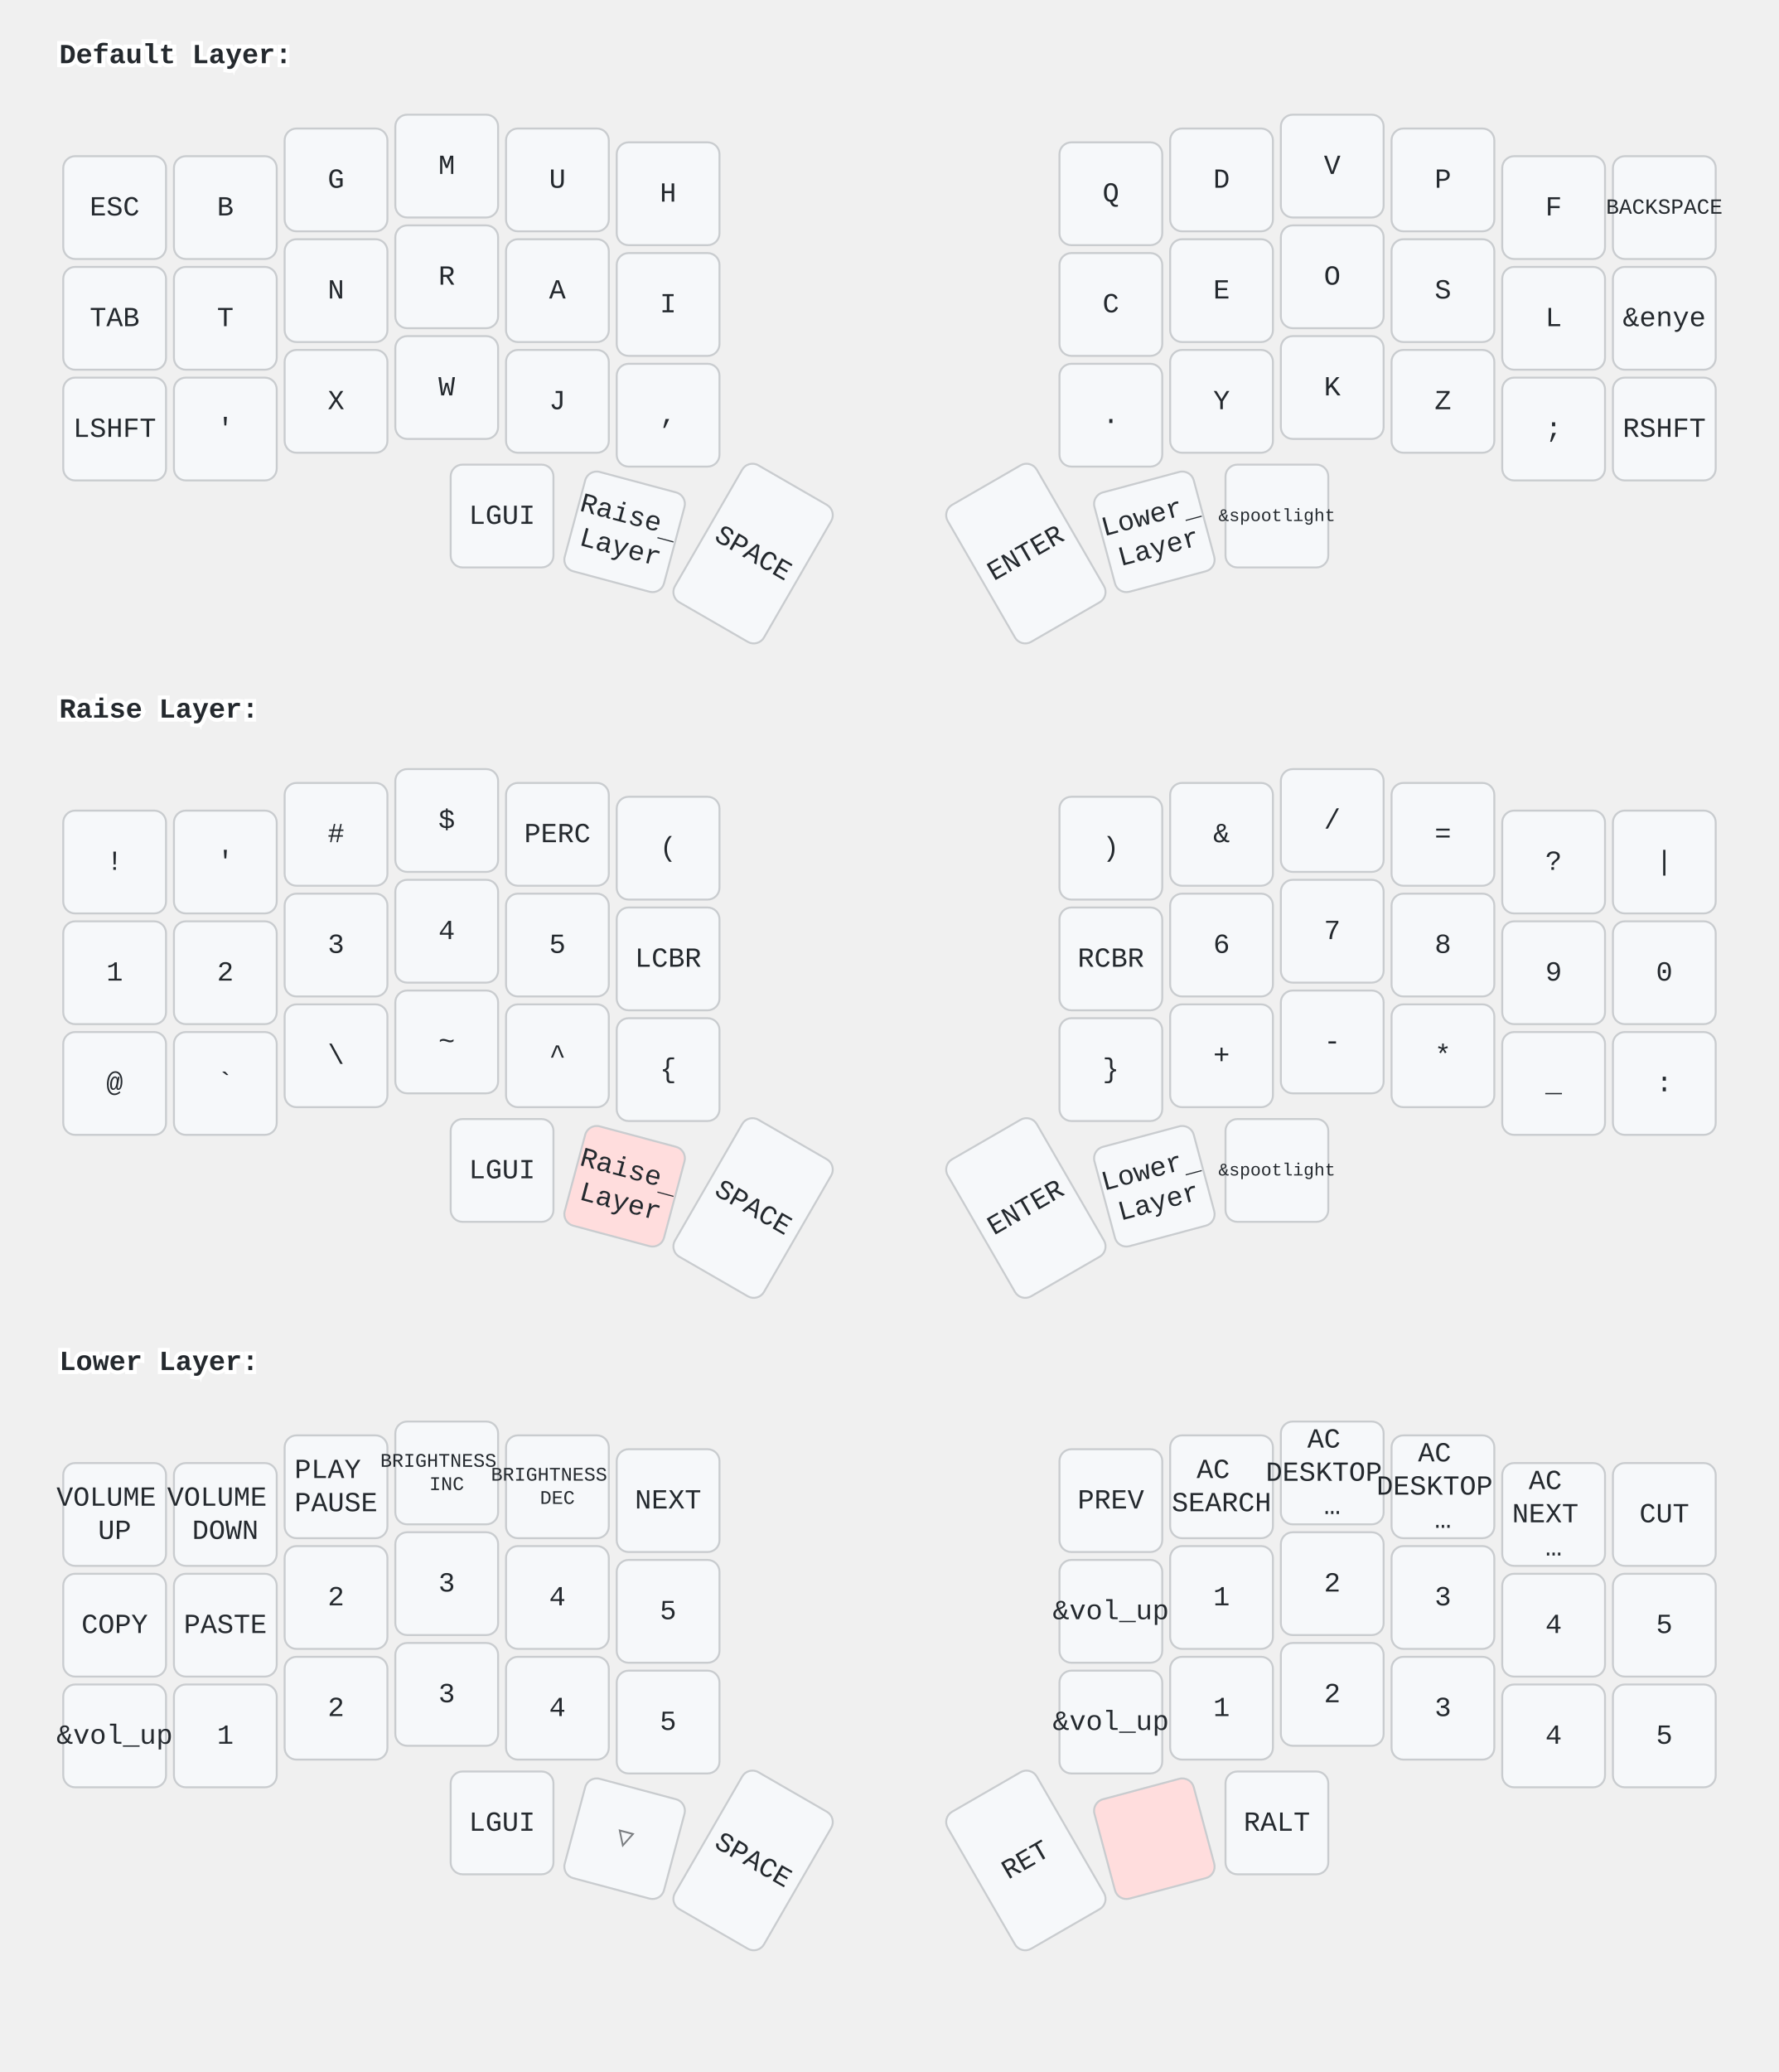
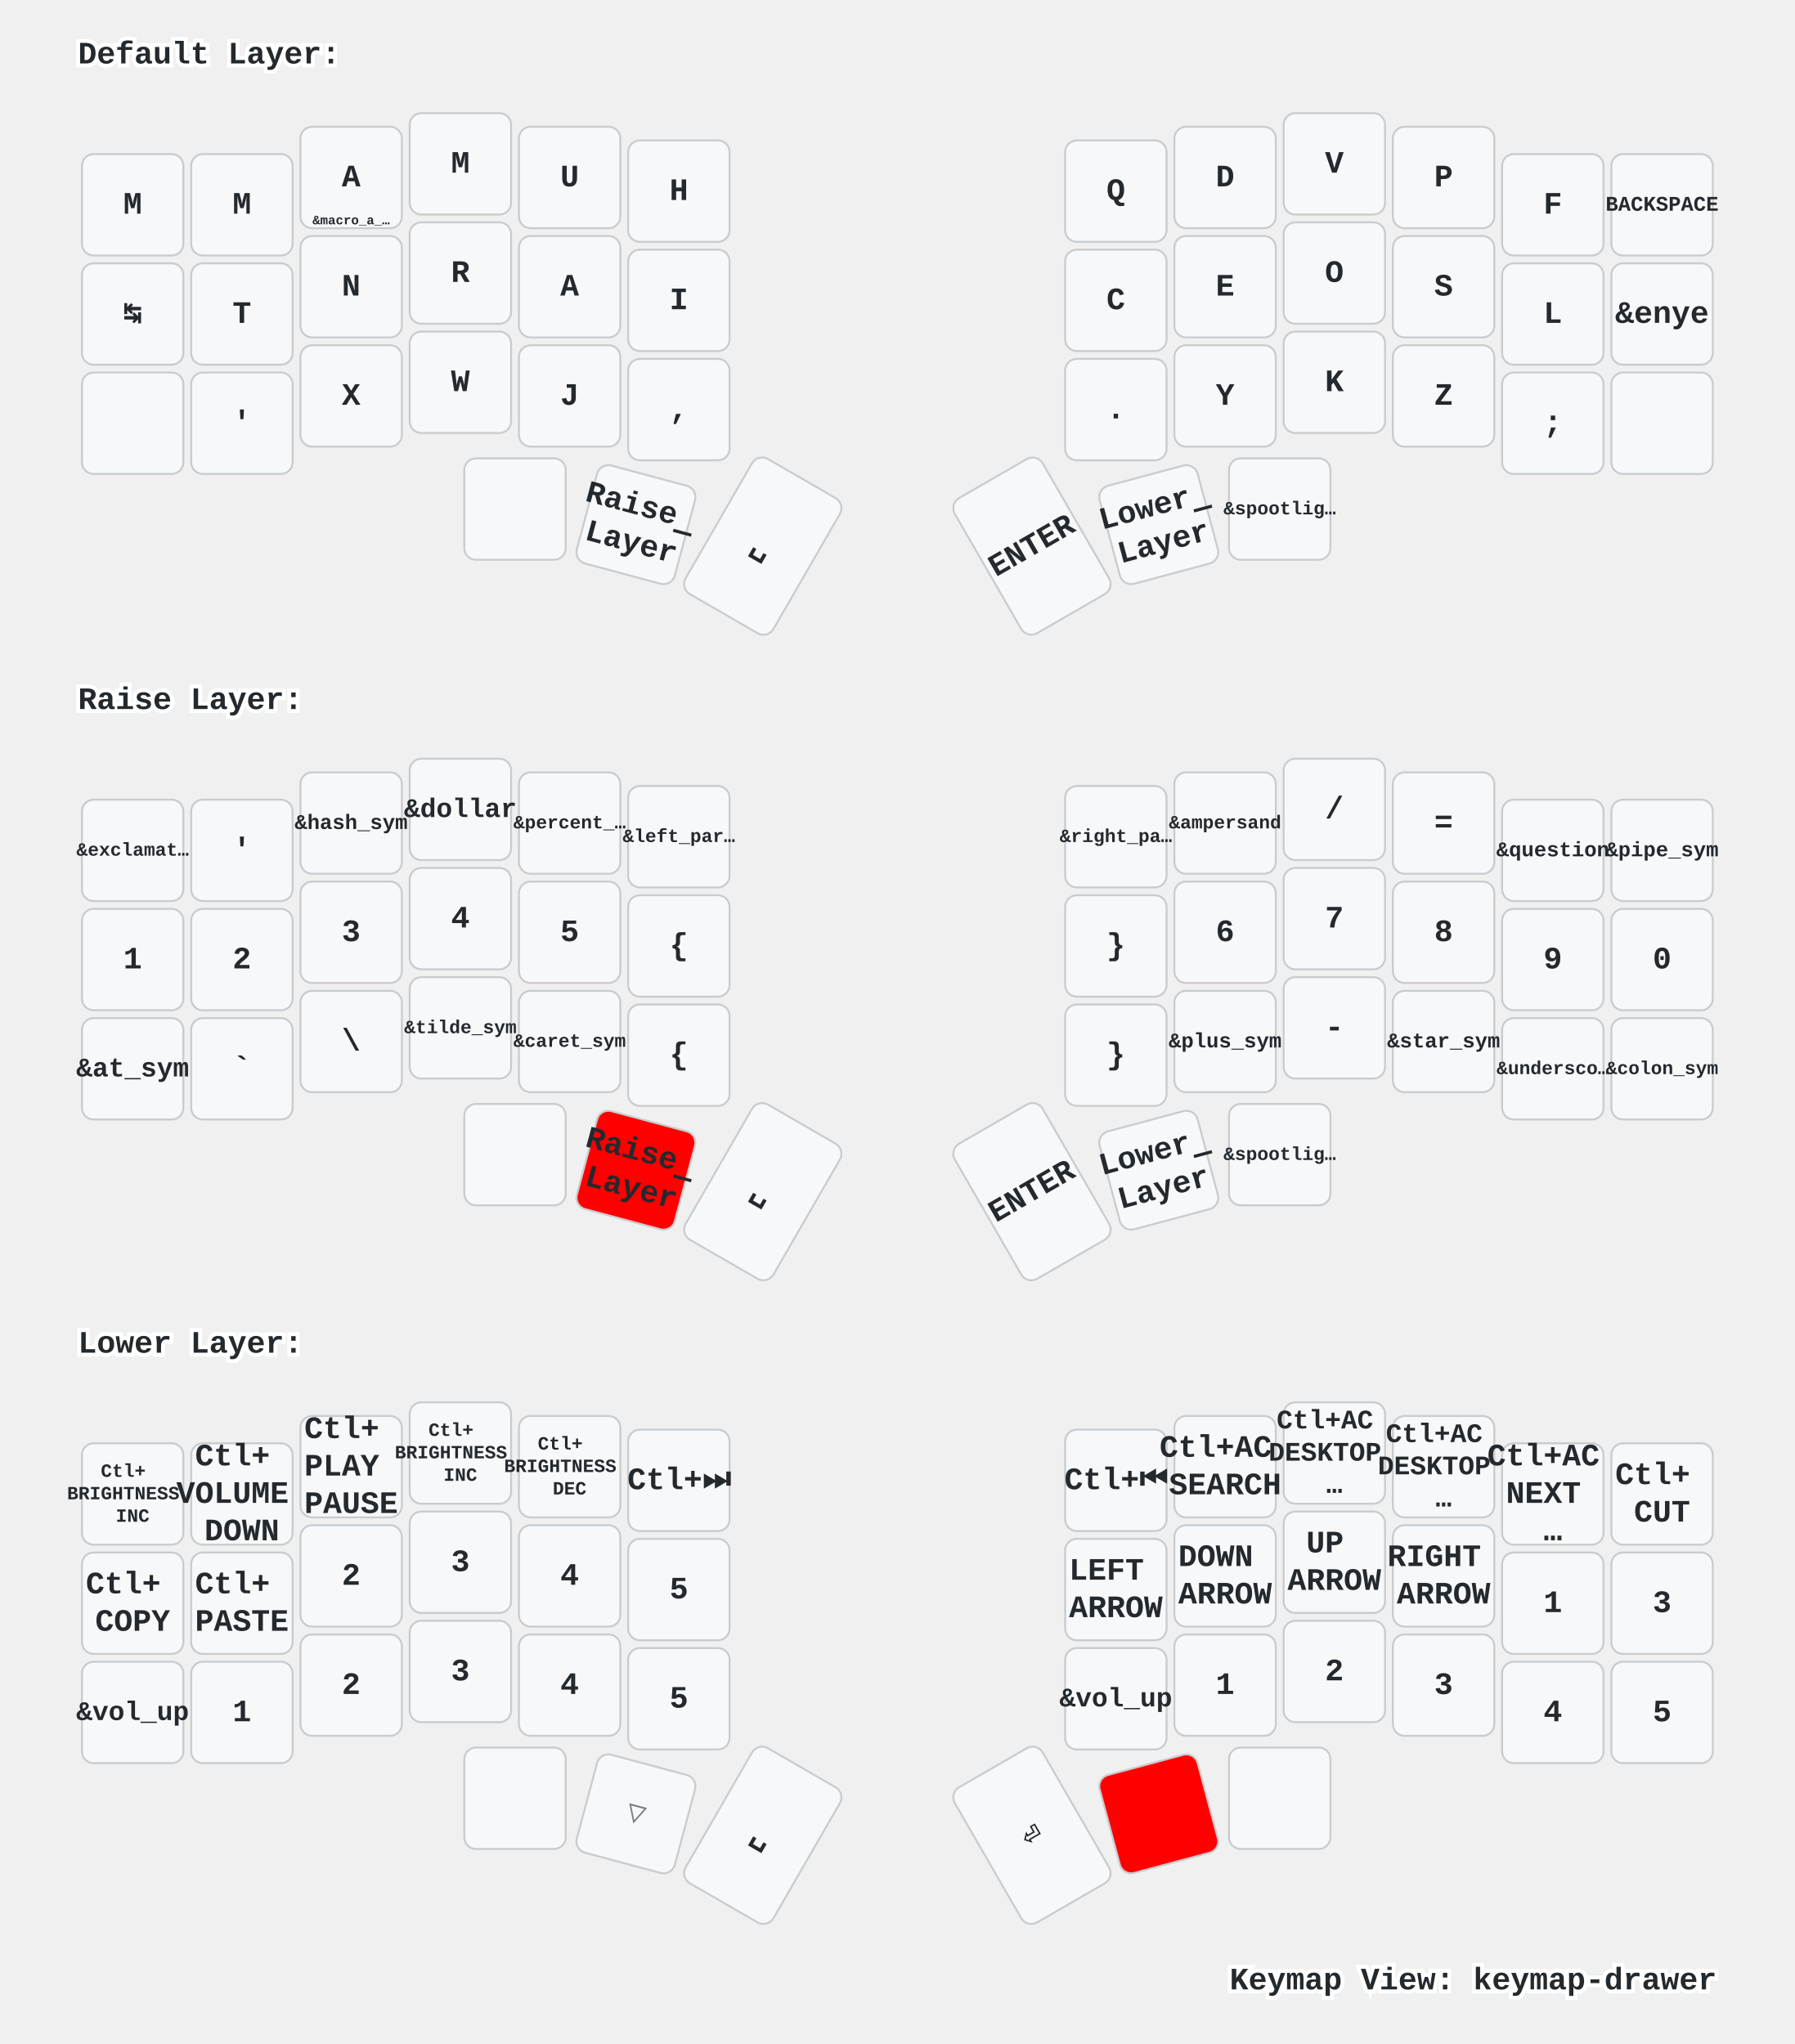
- <svg xmlns="http://www.w3.org/2000/svg" width="900" height="1048" viewBox="0 0 900 1048" class="keymap">
-   <style>/* inherit to force styles through use tags */
+ <svg xmlns="http://www.w3.org/2000/svg" xmlns:xlink="http://www.w3.org/1999/xlink" width="920" height="1048" viewBox="0 0 920 1048" class="keymap">
+   <defs>/* start glyphs */
+ <svg id="mdi:apple-keyboard-command">
+       <svg id="mdi-apple-keyboard-command" viewBox="0 0 24 24">
+         <path d="M6,2A4,4 0 0,1 10,6V8H14V6A4,4 0 0,1 18,2A4,4 0 0,1 22,6A4,4 0 0,1 18,10H16V14H18A4,4 0 0,1 22,18A4,4 0 0,1 18,22A4,4 0 0,1 14,18V16H10V18A4,4 0 0,1 6,22A4,4 0 0,1 2,18A4,4 0 0,1 6,14H8V10H6A4,4 0 0,1 2,6A4,4 0 0,1 6,2M16,18A2,2 0 0,0 18,20A2,2 0 0,0 20,18A2,2 0 0,0 18,16H16V18M14,10H10V14H14V10M6,16A2,2 0 0,0 4,18A2,2 0 0,0 6,20A2,2 0 0,0 8,18V16H6M8,6A2,2 0 0,0 6,4A2,2 0 0,0 4,6A2,2 0 0,0 6,8H8V6M18,8A2,2 0 0,0 20,6A2,2 0 0,0 18,4A2,2 0 0,0 16,6V8H18Z" />
+       </svg>
+     </svg>
+     <svg id="mdi:apple-keyboard-option">
+       <svg id="mdi-apple-keyboard-option" viewBox="0 0 24 24">
+         <path d="M3,4H9.11L16.15,18H21V20H14.88L7.84,6H3V4M14,4H21V6H14V4Z" />
+       </svg>
+     </svg>
+     <svg id="mdi:apple-keyboard-shift">
+       <svg id="mdi-apple-keyboard-shift" viewBox="0 0 24 24">
+         <path d="M15,18V12H17.17L12,6.83L6.83,12H9V18H15M12,4L22,14H17V20H7V14H2L12,4Z" />
+       </svg>
+     </svg>
+   </defs>/* end glyphs */
+ <style>/* inherit to force styles through use tags */
svg path {
    fill: inherit;
}

/* font and background color specifications */
svg.keymap {
    font-family: SFMono-Regular,Consolas,Liberation Mono,Menlo,monospace;
    font-size: 14px;
    font-kerning: normal;
    text-rendering: optimizeLegibility;
    fill: #24292e;
}

/* default key styling */
rect.key {
    fill: #f6f8fa;
}

rect.key, rect.combo {
    stroke: #c9cccf;
    stroke-width: 1;
}

/* default key side styling, only used is draw_key_sides is set */
rect.side {
    filter: brightness(90%);
}

/* color accent for combo boxes */
rect.combo, rect.combo-separate {
    fill: #cdf;
}

/* color accent for held keys */
rect.held, rect.combo.held {
    fill: #fdd;
}

/* color accent for ghost (optional) keys */
rect.ghost, rect.combo.ghost {
    stroke-dasharray: 4, 4;
    stroke-width: 2;
}

text {
    text-anchor: middle;
    dominant-baseline: middle;
}

/* styling for layer labels */
text.label {
    font-weight: bold;
    text-anchor: start;
    stroke: white;
    stroke-width: 4;
    paint-order: stroke;
}

/* styling for optional footer */
text.footer {
    text-anchor: end;
    dominant-baseline: auto;
    stroke: white;
    stroke-width: 4;
    paint-order: stroke;
}

/* styling for combo tap, and key non-tap label text */
text.combo, text.hold, text.shifted, text.left, text.right {
    font-size: 11px;
}

text.hold {
    text-anchor: middle;
    dominant-baseline: auto;
}

text.shifted {
    text-anchor: middle;
    dominant-baseline: hanging;
}

text.left {
    text-anchor: start;
}

text.right {
    text-anchor: end;
}

text.layer-activator {
    text-decoration: underline;
}

/* styling for hold/shifted label text in combo box */
text.combo.hold, text.combo.shifted, text.combo.left, text.combo.right {
    font-size: 8px;
}

/* lighter symbol for transparent keys */
text.trans {
    fill: #7b7e81;
}

/* styling for combo dendrons */
path.combo {
    stroke-width: 1;
    stroke: gray;
    fill: none;
}

/* Start Tabler Icons Cleanup */
/* cannot use height/width with glyphs */
.icon-tabler &gt; path {
    fill: inherit;
    stroke: inherit;
    stroke-width: 2;
}
/* hide tabler's default box */
.icon-tabler &gt; path[stroke="none"][fill="none"] {
    visibility: hidden;
}
/* End Tabler Icons Cleanup */
+ 
+ /* For default sytles, see https://github.com/caksoylar/keymap-drawer/blob/main/keymap_drawer/config.py#L85 */
+ 
+ svg.keymap {
+   font-family: Ubuntu Mono, Inconsolata, Consolas, Liberation Mono, Menlo, monospace;
+   font-size: 16px;
+   font-weight: bold;
+   text-rendering: optimizeLegibility;
+ }
+ 
+ /* Color accent for held keys
+ red = #f00
+ green = #0f0
+ blue = #00f
+ yellow = #ff0
+ cyan = #0ff
+ magenta = #f0f
+ white = #fff
+ black = #000
+ grey = #888
+ light grey = #ccc
+ #ffc
+ */
+ rect.held, rect.combo.held {
+     fill: #f00;
+ }
+ 
+ /* Technique borrowed and extended from https://github.com/englmaxi/zmk-config/blob/master/keymap-drawer/config.yaml */
+ .sym_sub_text.tap {
+   translate: -5px 2px;
+   font-size: 20px;
+ }
+ .sym_sub_text.shifted {
+   translate: 10px 13px;
+   font-size: 10px;
+   opacity: 1.0;
+ }
+ .combo.sym_sub_text.tap {
+   translate: -1px 1px;
+ }
+ .combo.sym_sub_text.shifted {
+   translate: 7px 5px;
+   font-size: 10px;
+   opacity: 1.0;
+ }
+ 
+ /* Toggle */
+ .toggle.shifted {
+   translate: -10px 12px;
+ }
+ 
+ .toggle.hold {
+   translate: 13px -23px;
+ }
+ 
+ /* Variant for tap-dances */
+ .tap_dance.tap {
+   translate: -7px 0px;
+   font-size: 12px;
+ }
+ .tap_dance.shifted {
+   translate: 7px 17px;
+   font-size: 12px;
+   opacity: 1.0;
+ }
+ 
+ /* Variant for symbol next to symbol */
+ .sym_by_sym.tap {
+   translate: -6px 0px;
+ }
+ .sym_by_sym.shifted {
+   translate: 10px 12px;
+   opacity: 1.0;
+ }
+ 
+ .combo.sym_by_sym.tap {
+   translate: -35px 0px;
+ }
+ .combo.sym_by_sym.shifted {
+   translate: 35px 20px;
+   opacity: 1.0;
+ }
+ 
+ .combo.sym_by_sym.hold {
+   visibility: hidden;
+ }
+ 
+ /* hide hold box for combo sym_by_sym */
+ .combo.sym_by_sym.hold &gt; path[stroke="none"][fill="none"] {
+   visibility: hidden;
+ }
</style>
-   <g transform="translate(30, 0)" class="layer-Default Layer">
+   <g transform="translate(40, 0)" class="layer-Default Layer">
    <text x="0" y="28" class="label" id="Default-Layer">Default Layer:</text>
    <g transform="translate(0, 56)">
      <g transform="translate(28, 49)" class="key keypos-0">
        <rect rx="6" ry="6" x="-26" y="-26" width="52" height="52" class="key" />
-         <text x="0" y="0" class="key tap">ESC</text>
+         <text x="0" y="0" class="key tap">M</text>
      </g>
      <g transform="translate(84, 49)" class="key keypos-1">
        <rect rx="6" ry="6" x="-26" y="-26" width="52" height="52" class="key" />
-         <text x="0" y="0" class="key tap">B</text>
+         <text x="0" y="0" class="key tap">M</text>
      </g>
      <g transform="translate(140, 35)" class="key keypos-2">
        <rect rx="6" ry="6" x="-26" y="-26" width="52" height="52" class="key" />
-         <text x="0" y="0" class="key tap">G</text>
+         <text x="0" y="0" class="key tap">A</text>
+         <text x="0" y="24" class="key hold">
+           <tspan style="font-size: 60%">&amp;macro_a_…</tspan>
+         </text>
      </g>
      <g transform="translate(196, 28)" class="key keypos-3">
        <rect rx="6" ry="6" x="-26" y="-26" width="52" height="52" class="key" />
        <text x="0" y="0" class="key tap">M</text>
      </g>
      <g transform="translate(252, 35)" class="key keypos-4">
        <rect rx="6" ry="6" x="-26" y="-26" width="52" height="52" class="key" />
        <text x="0" y="0" class="key tap">U</text>
      </g>
      <g transform="translate(308, 42)" class="key keypos-5">
        <rect rx="6" ry="6" x="-26" y="-26" width="52" height="52" class="key" />
        <text x="0" y="0" class="key tap">H</text>
      </g>
      <g transform="translate(532, 42)" class="key keypos-6">
        <rect rx="6" ry="6" x="-26" y="-26" width="52" height="52" class="key" />
        <text x="0" y="0" class="key tap">Q</text>
      </g>
      <g transform="translate(588, 35)" class="key keypos-7">
        <rect rx="6" ry="6" x="-26" y="-26" width="52" height="52" class="key" />
        <text x="0" y="0" class="key tap">D</text>
      </g>
      <g transform="translate(644, 28)" class="key keypos-8">
        <rect rx="6" ry="6" x="-26" y="-26" width="52" height="52" class="key" />
        <text x="0" y="0" class="key tap">V</text>
      </g>
      <g transform="translate(700, 35)" class="key keypos-9">
        <rect rx="6" ry="6" x="-26" y="-26" width="52" height="52" class="key" />
        <text x="0" y="0" class="key tap">P</text>
      </g>
      <g transform="translate(756, 49)" class="key keypos-10">
        <rect rx="6" ry="6" x="-26" y="-26" width="52" height="52" class="key" />
        <text x="0" y="0" class="key tap">F</text>
      </g>
      <g transform="translate(812, 49)" class="key keypos-11">
        <rect rx="6" ry="6" x="-26" y="-26" width="52" height="52" class="key" />
        <text x="0" y="0" class="key tap">
-           <tspan style="font-size: 78%">BACKSPACE</tspan>
+           <tspan style="font-size: 67%">BACKSPACE</tspan>
        </text>
      </g>
      <g transform="translate(28, 105)" class="key keypos-12">
        <rect rx="6" ry="6" x="-26" y="-26" width="52" height="52" class="key" />
-         <text x="0" y="0" class="key tap">TAB</text>
+         <text x="0" y="0" class="key tap">↹</text>
      </g>
      <g transform="translate(84, 105)" class="key keypos-13">
        <rect rx="6" ry="6" x="-26" y="-26" width="52" height="52" class="key" />
        <text x="0" y="0" class="key tap">T</text>
      </g>
      <g transform="translate(140, 91)" class="key keypos-14">
        <rect rx="6" ry="6" x="-26" y="-26" width="52" height="52" class="key" />
        <text x="0" y="0" class="key tap">N</text>
      </g>
      <g transform="translate(196, 84)" class="key keypos-15">
        <rect rx="6" ry="6" x="-26" y="-26" width="52" height="52" class="key" />
        <text x="0" y="0" class="key tap">R</text>
      </g>
      <g transform="translate(252, 91)" class="key keypos-16">
        <rect rx="6" ry="6" x="-26" y="-26" width="52" height="52" class="key" />
        <text x="0" y="0" class="key tap">A</text>
      </g>
      <g transform="translate(308, 98)" class="key keypos-17">
        <rect rx="6" ry="6" x="-26" y="-26" width="52" height="52" class="key" />
        <text x="0" y="0" class="key tap">I</text>
      </g>
      <g transform="translate(532, 98)" class="key keypos-18">
        <rect rx="6" ry="6" x="-26" y="-26" width="52" height="52" class="key" />
        <text x="0" y="0" class="key tap">C</text>
      </g>
      <g transform="translate(588, 91)" class="key keypos-19">
        <rect rx="6" ry="6" x="-26" y="-26" width="52" height="52" class="key" />
        <text x="0" y="0" class="key tap">E</text>
      </g>
      <g transform="translate(644, 84)" class="key keypos-20">
        <rect rx="6" ry="6" x="-26" y="-26" width="52" height="52" class="key" />
        <text x="0" y="0" class="key tap">O</text>
      </g>
      <g transform="translate(700, 91)" class="key keypos-21">
        <rect rx="6" ry="6" x="-26" y="-26" width="52" height="52" class="key" />
        <text x="0" y="0" class="key tap">S</text>
      </g>
      <g transform="translate(756, 105)" class="key keypos-22">
        <rect rx="6" ry="6" x="-26" y="-26" width="52" height="52" class="key" />
        <text x="0" y="0" class="key tap">L</text>
      </g>
      <g transform="translate(812, 105)" class="key keypos-23">
        <rect rx="6" ry="6" x="-26" y="-26" width="52" height="52" class="key" />
        <text x="0" y="0" class="key tap">&amp;enye</text>
      </g>
      <g transform="translate(28, 161)" class="key keypos-24">
        <rect rx="6" ry="6" x="-26" y="-26" width="52" height="52" class="key" />
-         <text x="0" y="0" class="key tap">LSHFT</text>
+         <use href="#mdi:apple-keyboard-shift" xlink:href="#mdi:apple-keyboard-shift" x="-9" y="-9" height="18" width="18.0" class="key tap glyph mdi:apple-keyboard-shift" />
      </g>
      <g transform="translate(84, 161)" class="key keypos-25">
        <rect rx="6" ry="6" x="-26" y="-26" width="52" height="52" class="key" />
        <text x="0" y="0" class="key tap">'</text>
      </g>
      <g transform="translate(140, 147)" class="key keypos-26">
        <rect rx="6" ry="6" x="-26" y="-26" width="52" height="52" class="key" />
        <text x="0" y="0" class="key tap">X</text>
      </g>
      <g transform="translate(196, 140)" class="key keypos-27">
        <rect rx="6" ry="6" x="-26" y="-26" width="52" height="52" class="key" />
        <text x="0" y="0" class="key tap">W</text>
      </g>
      <g transform="translate(252, 147)" class="key keypos-28">
        <rect rx="6" ry="6" x="-26" y="-26" width="52" height="52" class="key" />
        <text x="0" y="0" class="key tap">J</text>
      </g>
      <g transform="translate(308, 154)" class="key keypos-29">
        <rect rx="6" ry="6" x="-26" y="-26" width="52" height="52" class="key" />
        <text x="0" y="0" class="key tap">,</text>
      </g>
      <g transform="translate(532, 154)" class="key keypos-30">
        <rect rx="6" ry="6" x="-26" y="-26" width="52" height="52" class="key" />
        <text x="0" y="0" class="key tap">.</text>
      </g>
      <g transform="translate(588, 147)" class="key keypos-31">
        <rect rx="6" ry="6" x="-26" y="-26" width="52" height="52" class="key" />
        <text x="0" y="0" class="key tap">Y</text>
      </g>
      <g transform="translate(644, 140)" class="key keypos-32">
        <rect rx="6" ry="6" x="-26" y="-26" width="52" height="52" class="key" />
        <text x="0" y="0" class="key tap">K</text>
      </g>
      <g transform="translate(700, 147)" class="key keypos-33">
        <rect rx="6" ry="6" x="-26" y="-26" width="52" height="52" class="key" />
        <text x="0" y="0" class="key tap">Z</text>
      </g>
      <g transform="translate(756, 161)" class="key keypos-34">
        <rect rx="6" ry="6" x="-26" y="-26" width="52" height="52" class="key" />
        <text x="0" y="0" class="key tap">;</text>
      </g>
      <g transform="translate(812, 161)" class="key keypos-35">
        <rect rx="6" ry="6" x="-26" y="-26" width="52" height="52" class="key" />
-         <text x="0" y="0" class="key tap">RSHFT</text>
+         <use href="#mdi:apple-keyboard-shift" xlink:href="#mdi:apple-keyboard-shift" x="-9" y="-9" height="18" width="18.0" class="key tap glyph mdi:apple-keyboard-shift" />
      </g>
      <g transform="translate(224, 205)" class="key keypos-36">
        <rect rx="6" ry="6" x="-26" y="-26" width="52" height="52" class="key" />
-         <text x="0" y="0" class="key tap">LGUI</text>
+         <use href="#mdi:apple-keyboard-command" xlink:href="#mdi:apple-keyboard-command" x="-9" y="-9" height="18" width="18.0" class="key tap glyph mdi:apple-keyboard-command" />
      </g>
      <g transform="translate(286, 213) rotate(15.0)" class="key keypos-37">
        <rect rx="6" ry="6" x="-26" y="-26" width="52" height="52" class="key" />
        <a href="#Raise-Layer">
          <text x="0" y="0" class="key tap layer-activator">
            <tspan x="0" dy="-0.6em">Raise</tspan>
            <tspan x="0" dy="1.2em">Layer</tspan>
          </text>
        </a>
      </g>
      <g transform="translate(351, 224) rotate(30.0)" class="key keypos-38">
        <rect rx="6" ry="6" x="-26" y="-40" width="52" height="80" class="key" />
-         <text x="0" y="0" class="key tap">SPACE</text>
+         <text x="0" y="0" class="key tap">␣</text>
      </g>
      <g transform="translate(489, 224) rotate(-30.0)" class="key keypos-39">
        <rect rx="6" ry="6" x="-26" y="-40" width="52" height="80" class="key" />
        <text x="0" y="0" class="key tap">ENTER</text>
      </g>
      <g transform="translate(554, 213) rotate(-15.0)" class="key keypos-40">
        <rect rx="6" ry="6" x="-26" y="-26" width="52" height="52" class="key" />
        <a href="#Lower-Layer">
          <text x="0" y="0" class="key tap layer-activator">
            <tspan x="0" dy="-0.6em">Lower</tspan>
            <tspan x="0" dy="1.2em">Layer</tspan>
          </text>
        </a>
      </g>
      <g transform="translate(616, 205)" class="key keypos-41">
        <rect rx="6" ry="6" x="-26" y="-26" width="52" height="52" class="key" />
        <text x="0" y="0" class="key tap">
-           <tspan style="font-size: 64%">&amp;spootlight</tspan>
+           <tspan style="font-size: 60%">&amp;spootlig…</tspan>
        </text>
      </g>
    </g>
  </g>
-   <g transform="translate(30, 331)" class="layer-Raise Layer">
+   <g transform="translate(40, 331)" class="layer-Raise Layer">
    <text x="0" y="28" class="label" id="Raise-Layer">Raise Layer:</text>
    <g transform="translate(0, 56)">
      <g transform="translate(28, 49)" class="key keypos-0">
        <rect rx="6" ry="6" x="-26" y="-26" width="52" height="52" class="key" />
-         <text x="0" y="0" class="key tap">!</text>
+         <text x="0" y="0" class="key tap">
+           <tspan style="font-size: 60%">&amp;exclamat…</tspan>
+         </text>
      </g>
      <g transform="translate(84, 49)" class="key keypos-1">
        <rect rx="6" ry="6" x="-26" y="-26" width="52" height="52" class="key" />
        <text x="0" y="0" class="key tap">'</text>
      </g>
      <g transform="translate(140, 35)" class="key keypos-2">
        <rect rx="6" ry="6" x="-26" y="-26" width="52" height="52" class="key" />
-         <text x="0" y="0" class="key tap">#</text>
+         <text x="0" y="0" class="key tap">
+           <tspan style="font-size: 67%">&amp;hash_sym</tspan>
+         </text>
      </g>
      <g transform="translate(196, 28)" class="key keypos-3">
        <rect rx="6" ry="6" x="-26" y="-26" width="52" height="52" class="key" />
-         <text x="0" y="0" class="key tap">$</text>
+         <text x="0" y="0" class="key tap">
+           <tspan style="font-size: 86%">&amp;dollar</tspan>
+         </text>
      </g>
      <g transform="translate(252, 35)" class="key keypos-4">
        <rect rx="6" ry="6" x="-26" y="-26" width="52" height="52" class="key" />
-         <text x="0" y="0" class="key tap">PERC</text>
+         <text x="0" y="0" class="key tap">
+           <tspan style="font-size: 60%">&amp;percent_…</tspan>
+         </text>
      </g>
      <g transform="translate(308, 42)" class="key keypos-5">
        <rect rx="6" ry="6" x="-26" y="-26" width="52" height="52" class="key" />
-         <text x="0" y="0" class="key tap">(</text>
+         <text x="0" y="0" class="key tap">
+           <tspan style="font-size: 60%">&amp;left_par…</tspan>
+         </text>
      </g>
      <g transform="translate(532, 42)" class="key keypos-6">
        <rect rx="6" ry="6" x="-26" y="-26" width="52" height="52" class="key" />
-         <text x="0" y="0" class="key tap">)</text>
+         <text x="0" y="0" class="key tap">
+           <tspan style="font-size: 60%">&amp;right_pa…</tspan>
+         </text>
      </g>
      <g transform="translate(588, 35)" class="key keypos-7">
        <rect rx="6" ry="6" x="-26" y="-26" width="52" height="52" class="key" />
-         <text x="0" y="0" class="key tap">&amp;</text>
+         <text x="0" y="0" class="key tap">
+           <tspan style="font-size: 60%">&amp;ampersand</tspan>
+         </text>
      </g>
      <g transform="translate(644, 28)" class="key keypos-8">
        <rect rx="6" ry="6" x="-26" y="-26" width="52" height="52" class="key" />
        <text x="0" y="0" class="key tap">/</text>
      </g>
      <g transform="translate(700, 35)" class="key keypos-9">
        <rect rx="6" ry="6" x="-26" y="-26" width="52" height="52" class="key" />
        <text x="0" y="0" class="key tap">=</text>
      </g>
      <g transform="translate(756, 49)" class="key keypos-10">
        <rect rx="6" ry="6" x="-26" y="-26" width="52" height="52" class="key" />
-         <text x="0" y="0" class="key tap">?</text>
+         <text x="0" y="0" class="key tap">
+           <tspan style="font-size: 67%">&amp;question</tspan>
+         </text>
      </g>
      <g transform="translate(812, 49)" class="key keypos-11">
        <rect rx="6" ry="6" x="-26" y="-26" width="52" height="52" class="key" />
-         <text x="0" y="0" class="key tap">|</text>
+         <text x="0" y="0" class="key tap">
+           <tspan style="font-size: 67%">&amp;pipe_sym</tspan>
+         </text>
      </g>
      <g transform="translate(28, 105)" class="key keypos-12">
        <rect rx="6" ry="6" x="-26" y="-26" width="52" height="52" class="key" />
        <text x="0" y="0" class="key tap">1</text>
      </g>
      <g transform="translate(84, 105)" class="key keypos-13">
        <rect rx="6" ry="6" x="-26" y="-26" width="52" height="52" class="key" />
        <text x="0" y="0" class="key tap">2</text>
      </g>
      <g transform="translate(140, 91)" class="key keypos-14">
        <rect rx="6" ry="6" x="-26" y="-26" width="52" height="52" class="key" />
        <text x="0" y="0" class="key tap">3</text>
      </g>
      <g transform="translate(196, 84)" class="key keypos-15">
        <rect rx="6" ry="6" x="-26" y="-26" width="52" height="52" class="key" />
        <text x="0" y="0" class="key tap">4</text>
      </g>
      <g transform="translate(252, 91)" class="key keypos-16">
        <rect rx="6" ry="6" x="-26" y="-26" width="52" height="52" class="key" />
        <text x="0" y="0" class="key tap">5</text>
      </g>
      <g transform="translate(308, 98)" class="key keypos-17">
        <rect rx="6" ry="6" x="-26" y="-26" width="52" height="52" class="key" />
-         <text x="0" y="0" class="key tap">LCBR</text>
+         <text x="0" y="0" class="key tap">{</text>
      </g>
      <g transform="translate(532, 98)" class="key keypos-18">
        <rect rx="6" ry="6" x="-26" y="-26" width="52" height="52" class="key" />
-         <text x="0" y="0" class="key tap">RCBR</text>
+         <text x="0" y="0" class="key tap">}</text>
      </g>
      <g transform="translate(588, 91)" class="key keypos-19">
        <rect rx="6" ry="6" x="-26" y="-26" width="52" height="52" class="key" />
        <text x="0" y="0" class="key tap">6</text>
      </g>
      <g transform="translate(644, 84)" class="key keypos-20">
        <rect rx="6" ry="6" x="-26" y="-26" width="52" height="52" class="key" />
        <text x="0" y="0" class="key tap">7</text>
      </g>
      <g transform="translate(700, 91)" class="key keypos-21">
        <rect rx="6" ry="6" x="-26" y="-26" width="52" height="52" class="key" />
        <text x="0" y="0" class="key tap">8</text>
      </g>
      <g transform="translate(756, 105)" class="key keypos-22">
        <rect rx="6" ry="6" x="-26" y="-26" width="52" height="52" class="key" />
        <text x="0" y="0" class="key tap">9</text>
      </g>
      <g transform="translate(812, 105)" class="key keypos-23">
        <rect rx="6" ry="6" x="-26" y="-26" width="52" height="52" class="key" />
        <text x="0" y="0" class="key tap">0</text>
      </g>
      <g transform="translate(28, 161)" class="key keypos-24">
        <rect rx="6" ry="6" x="-26" y="-26" width="52" height="52" class="key" />
-         <text x="0" y="0" class="key tap">@</text>
+         <text x="0" y="0" class="key tap">
+           <tspan style="font-size: 86%">&amp;at_sym</tspan>
+         </text>
      </g>
      <g transform="translate(84, 161)" class="key keypos-25">
        <rect rx="6" ry="6" x="-26" y="-26" width="52" height="52" class="key" />
        <text x="0" y="0" class="key tap">`</text>
      </g>
      <g transform="translate(140, 147)" class="key keypos-26">
        <rect rx="6" ry="6" x="-26" y="-26" width="52" height="52" class="key" />
        <text x="0" y="0" class="key tap">\</text>
      </g>
      <g transform="translate(196, 140)" class="key keypos-27">
        <rect rx="6" ry="6" x="-26" y="-26" width="52" height="52" class="key" />
-         <text x="0" y="0" class="key tap">~</text>
+         <text x="0" y="0" class="key tap">
+           <tspan style="font-size: 60%">&amp;tilde_sym</tspan>
+         </text>
      </g>
      <g transform="translate(252, 147)" class="key keypos-28">
        <rect rx="6" ry="6" x="-26" y="-26" width="52" height="52" class="key" />
-         <text x="0" y="0" class="key tap">^</text>
+         <text x="0" y="0" class="key tap">
+           <tspan style="font-size: 60%">&amp;caret_sym</tspan>
+         </text>
      </g>
      <g transform="translate(308, 154)" class="key keypos-29">
        <rect rx="6" ry="6" x="-26" y="-26" width="52" height="52" class="key" />
        <text x="0" y="0" class="key tap">{</text>
      </g>
      <g transform="translate(532, 154)" class="key keypos-30">
        <rect rx="6" ry="6" x="-26" y="-26" width="52" height="52" class="key" />
        <text x="0" y="0" class="key tap">}</text>
      </g>
      <g transform="translate(588, 147)" class="key keypos-31">
        <rect rx="6" ry="6" x="-26" y="-26" width="52" height="52" class="key" />
-         <text x="0" y="0" class="key tap">+</text>
+         <text x="0" y="0" class="key tap">
+           <tspan style="font-size: 67%">&amp;plus_sym</tspan>
+         </text>
      </g>
      <g transform="translate(644, 140)" class="key keypos-32">
        <rect rx="6" ry="6" x="-26" y="-26" width="52" height="52" class="key" />
        <text x="0" y="0" class="key tap">-</text>
      </g>
      <g transform="translate(700, 147)" class="key keypos-33">
        <rect rx="6" ry="6" x="-26" y="-26" width="52" height="52" class="key" />
-         <text x="0" y="0" class="key tap">*</text>
+         <text x="0" y="0" class="key tap">
+           <tspan style="font-size: 67%">&amp;star_sym</tspan>
+         </text>
      </g>
      <g transform="translate(756, 161)" class="key keypos-34">
        <rect rx="6" ry="6" x="-26" y="-26" width="52" height="52" class="key" />
-         <text x="0" y="0" class="key tap">_</text>
+         <text x="0" y="0" class="key tap">
+           <tspan style="font-size: 60%">&amp;undersco…</tspan>
+         </text>
      </g>
      <g transform="translate(812, 161)" class="key keypos-35">
        <rect rx="6" ry="6" x="-26" y="-26" width="52" height="52" class="key" />
-         <text x="0" y="0" class="key tap">:</text>
+         <text x="0" y="0" class="key tap">
+           <tspan style="font-size: 60%">&amp;colon_sym</tspan>
+         </text>
      </g>
      <g transform="translate(224, 205)" class="key keypos-36">
        <rect rx="6" ry="6" x="-26" y="-26" width="52" height="52" class="key" />
-         <text x="0" y="0" class="key tap">LGUI</text>
+         <use href="#mdi:apple-keyboard-command" xlink:href="#mdi:apple-keyboard-command" x="-9" y="-9" height="18" width="18.0" class="key tap glyph mdi:apple-keyboard-command" />
      </g>
      <g transform="translate(286, 213) rotate(15.0)" class="key held keypos-37">
        <rect rx="6" ry="6" x="-26" y="-26" width="52" height="52" class="key held" />
        <a href="#Raise-Layer">
          <text x="0" y="0" class="key held tap layer-activator">
            <tspan x="0" dy="-0.6em">Raise</tspan>
            <tspan x="0" dy="1.2em">Layer</tspan>
          </text>
        </a>
      </g>
      <g transform="translate(351, 224) rotate(30.0)" class="key keypos-38">
        <rect rx="6" ry="6" x="-26" y="-40" width="52" height="80" class="key" />
-         <text x="0" y="0" class="key tap">SPACE</text>
+         <text x="0" y="0" class="key tap">␣</text>
      </g>
      <g transform="translate(489, 224) rotate(-30.0)" class="key keypos-39">
        <rect rx="6" ry="6" x="-26" y="-40" width="52" height="80" class="key" />
        <text x="0" y="0" class="key tap">ENTER</text>
      </g>
      <g transform="translate(554, 213) rotate(-15.0)" class="key keypos-40">
        <rect rx="6" ry="6" x="-26" y="-26" width="52" height="52" class="key" />
        <a href="#Lower-Layer">
          <text x="0" y="0" class="key tap layer-activator">
            <tspan x="0" dy="-0.6em">Lower</tspan>
            <tspan x="0" dy="1.2em">Layer</tspan>
          </text>
        </a>
      </g>
      <g transform="translate(616, 205)" class="key keypos-41">
        <rect rx="6" ry="6" x="-26" y="-26" width="52" height="52" class="key" />
        <text x="0" y="0" class="key tap">
-           <tspan style="font-size: 64%">&amp;spootlight</tspan>
+           <tspan style="font-size: 60%">&amp;spootlig…</tspan>
        </text>
      </g>
    </g>
  </g>
-   <g transform="translate(30, 661)" class="layer-Lower Layer">
+   <g transform="translate(40, 661)" class="layer-Lower Layer">
    <text x="0" y="28" class="label" id="Lower-Layer">Lower Layer:</text>
    <g transform="translate(0, 56)">
      <g transform="translate(28, 49)" class="key keypos-0">
        <rect rx="6" ry="6" x="-26" y="-26" width="52" height="52" class="key" />
        <text x="0" y="0" class="key tap">
-           <tspan x="0" dy="-0.6em">VOLUME</tspan>
-           <tspan x="0" dy="1.2em">UP</tspan>
+           <tspan x="0" dy="-1.2em" style="font-size: 60%">Ctl+</tspan>
+           <tspan x="0" dy="1.2em" style="font-size: 60%">BRIGHTNESS</tspan>
+           <tspan x="0" dy="1.2em" style="font-size: 60%">INC</tspan>
        </text>
      </g>
      <g transform="translate(84, 49)" class="key keypos-1">
        <rect rx="6" ry="6" x="-26" y="-26" width="52" height="52" class="key" />
        <text x="0" y="0" class="key tap">
-           <tspan x="0" dy="-0.6em">VOLUME</tspan>
+           <tspan x="0" dy="-1.2em">Ctl+</tspan>
+           <tspan x="0" dy="1.2em">VOLUME</tspan>
          <tspan x="0" dy="1.2em">DOWN</tspan>
        </text>
      </g>
      <g transform="translate(140, 35)" class="key keypos-2">
        <rect rx="6" ry="6" x="-26" y="-26" width="52" height="52" class="key" />
        <text x="0" y="0" class="key tap">
-           <tspan x="0" dy="-0.6em">PLAY</tspan>
+           <tspan x="0" dy="-1.2em">Ctl+</tspan>
+           <tspan x="0" dy="1.2em">PLAY</tspan>
          <tspan x="0" dy="1.2em">PAUSE</tspan>
        </text>
      </g>
      <g transform="translate(196, 28)" class="key keypos-3">
        <rect rx="6" ry="6" x="-26" y="-26" width="52" height="52" class="key" />
        <text x="0" y="0" class="key tap">
-           <tspan x="0" dy="-0.6em" style="font-size: 70%">BRIGHTNESS</tspan>
-           <tspan x="0" dy="1.2em" style="font-size: 70%">INC</tspan>
+           <tspan x="0" dy="-1.2em" style="font-size: 60%">Ctl+</tspan>
+           <tspan x="0" dy="1.2em" style="font-size: 60%">BRIGHTNESS</tspan>
+           <tspan x="0" dy="1.2em" style="font-size: 60%">INC</tspan>
        </text>
      </g>
      <g transform="translate(252, 35)" class="key keypos-4">
        <rect rx="6" ry="6" x="-26" y="-26" width="52" height="52" class="key" />
        <text x="0" y="0" class="key tap">
-           <tspan x="0" dy="-0.6em" style="font-size: 70%">BRIGHTNESS</tspan>
-           <tspan x="0" dy="1.2em" style="font-size: 70%">DEC</tspan>
+           <tspan x="0" dy="-1.2em" style="font-size: 60%">Ctl+</tspan>
+           <tspan x="0" dy="1.2em" style="font-size: 60%">BRIGHTNESS</tspan>
+           <tspan x="0" dy="1.2em" style="font-size: 60%">DEC</tspan>
        </text>
      </g>
      <g transform="translate(308, 42)" class="key keypos-5">
        <rect rx="6" ry="6" x="-26" y="-26" width="52" height="52" class="key" />
-         <text x="0" y="0" class="key tap">NEXT</text>
+         <text x="0" y="0" class="key tap">Ctl+⏭️</text>
      </g>
      <g transform="translate(532, 42)" class="key keypos-6">
        <rect rx="6" ry="6" x="-26" y="-26" width="52" height="52" class="key" />
-         <text x="0" y="0" class="key tap">PREV</text>
+         <text x="0" y="0" class="key tap">Ctl+⏮️</text>
      </g>
      <g transform="translate(588, 35)" class="key keypos-7">
        <rect rx="6" ry="6" x="-26" y="-26" width="52" height="52" class="key" />
        <text x="0" y="0" class="key tap">
-           <tspan x="0" dy="-0.6em">AC</tspan>
+           <tspan x="0" dy="-0.6em">Ctl+AC</tspan>
          <tspan x="0" dy="1.2em">SEARCH</tspan>
        </text>
      </g>
      <g transform="translate(644, 28)" class="key keypos-8">
        <rect rx="6" ry="6" x="-26" y="-26" width="52" height="52" class="key" />
        <text x="0" y="0" class="key tap">
-           <tspan x="0" dy="-1.2em">AC</tspan>
-           <tspan x="0" dy="1.2em">DESKTOP</tspan>
-           <tspan x="0" dy="1.2em">…</tspan>
+           <tspan x="0" dy="-1.2em" style="font-size: 86%">Ctl+AC</tspan>
+           <tspan x="0" dy="1.2em" style="font-size: 86%">DESKTOP</tspan>
+           <tspan x="0" dy="1.2em" style="font-size: 86%">…</tspan>
        </text>
      </g>
      <g transform="translate(700, 35)" class="key keypos-9">
        <rect rx="6" ry="6" x="-26" y="-26" width="52" height="52" class="key" />
        <text x="0" y="0" class="key tap">
-           <tspan x="0" dy="-1.2em">AC</tspan>
-           <tspan x="0" dy="1.2em">DESKTOP</tspan>
-           <tspan x="0" dy="1.2em">…</tspan>
+           <tspan x="0" dy="-1.2em" style="font-size: 86%">Ctl+AC</tspan>
+           <tspan x="0" dy="1.2em" style="font-size: 86%">DESKTOP</tspan>
+           <tspan x="0" dy="1.2em" style="font-size: 86%">…</tspan>
        </text>
      </g>
      <g transform="translate(756, 49)" class="key keypos-10">
        <rect rx="6" ry="6" x="-26" y="-26" width="52" height="52" class="key" />
        <text x="0" y="0" class="key tap">
-           <tspan x="0" dy="-1.2em">AC</tspan>
+           <tspan x="0" dy="-1.2em">Ctl+AC</tspan>
          <tspan x="0" dy="1.2em">NEXT</tspan>
          <tspan x="0" dy="1.2em">…</tspan>
        </text>
      </g>
      <g transform="translate(812, 49)" class="key keypos-11">
        <rect rx="6" ry="6" x="-26" y="-26" width="52" height="52" class="key" />
-         <text x="0" y="0" class="key tap">CUT</text>
+         <text x="0" y="0" class="key tap">
+           <tspan x="0" dy="-0.6em">Ctl+</tspan>
+           <tspan x="0" dy="1.2em">CUT</tspan>
+         </text>
      </g>
      <g transform="translate(28, 105)" class="key keypos-12">
        <rect rx="6" ry="6" x="-26" y="-26" width="52" height="52" class="key" />
-         <text x="0" y="0" class="key tap">COPY</text>
+         <text x="0" y="0" class="key tap">
+           <tspan x="0" dy="-0.6em">Ctl+</tspan>
+           <tspan x="0" dy="1.2em">COPY</tspan>
+         </text>
      </g>
      <g transform="translate(84, 105)" class="key keypos-13">
        <rect rx="6" ry="6" x="-26" y="-26" width="52" height="52" class="key" />
-         <text x="0" y="0" class="key tap">PASTE</text>
+         <text x="0" y="0" class="key tap">
+           <tspan x="0" dy="-0.6em">Ctl+</tspan>
+           <tspan x="0" dy="1.2em">PASTE</tspan>
+         </text>
      </g>
      <g transform="translate(140, 91)" class="key keypos-14">
        <rect rx="6" ry="6" x="-26" y="-26" width="52" height="52" class="key" />
        <text x="0" y="0" class="key tap">2</text>
      </g>
      <g transform="translate(196, 84)" class="key keypos-15">
        <rect rx="6" ry="6" x="-26" y="-26" width="52" height="52" class="key" />
        <text x="0" y="0" class="key tap">3</text>
      </g>
      <g transform="translate(252, 91)" class="key keypos-16">
        <rect rx="6" ry="6" x="-26" y="-26" width="52" height="52" class="key" />
        <text x="0" y="0" class="key tap">4</text>
      </g>
      <g transform="translate(308, 98)" class="key keypos-17">
        <rect rx="6" ry="6" x="-26" y="-26" width="52" height="52" class="key" />
        <text x="0" y="0" class="key tap">5</text>
      </g>
      <g transform="translate(532, 98)" class="key keypos-18">
        <rect rx="6" ry="6" x="-26" y="-26" width="52" height="52" class="key" />
-         <text x="0" y="0" class="key tap">&amp;vol_up</text>
+         <text x="0" y="0" class="key tap">
+           <tspan x="0" dy="-0.6em">LEFT</tspan>
+           <tspan x="0" dy="1.2em">ARROW</tspan>
+         </text>
      </g>
      <g transform="translate(588, 91)" class="key keypos-19">
        <rect rx="6" ry="6" x="-26" y="-26" width="52" height="52" class="key" />
+         <text x="0" y="0" class="key tap">
+           <tspan x="0" dy="-0.6em">DOWN</tspan>
+           <tspan x="0" dy="1.2em">ARROW</tspan>
+         </text>
+       </g>
+       <g transform="translate(644, 84)" class="key keypos-20">
+         <rect rx="6" ry="6" x="-26" y="-26" width="52" height="52" class="key" />
+         <text x="0" y="0" class="key tap">
+           <tspan x="0" dy="-0.6em">UP</tspan>
+           <tspan x="0" dy="1.2em">ARROW</tspan>
+         </text>
+       </g>
+       <g transform="translate(700, 91)" class="key keypos-21">
+         <rect rx="6" ry="6" x="-26" y="-26" width="52" height="52" class="key" />
+         <text x="0" y="0" class="key tap">
+           <tspan x="0" dy="-0.6em">RIGHT</tspan>
+           <tspan x="0" dy="1.2em">ARROW</tspan>
+         </text>
+       </g>
+       <g transform="translate(756, 105)" class="key keypos-22">
+         <rect rx="6" ry="6" x="-26" y="-26" width="52" height="52" class="key" />
        <text x="0" y="0" class="key tap">1</text>
      </g>
-       <g transform="translate(644, 84)" class="key keypos-20">
+       <g transform="translate(812, 105)" class="key keypos-23">
+         <rect rx="6" ry="6" x="-26" y="-26" width="52" height="52" class="key" />
+         <text x="0" y="0" class="key tap">3</text>
+       </g>
+       <g transform="translate(28, 161)" class="key keypos-24">
+         <rect rx="6" ry="6" x="-26" y="-26" width="52" height="52" class="key" />
+         <text x="0" y="0" class="key tap">
+           <tspan style="font-size: 86%">&amp;vol_up</tspan>
+         </text>
+       </g>
+       <g transform="translate(84, 161)" class="key keypos-25">
+         <rect rx="6" ry="6" x="-26" y="-26" width="52" height="52" class="key" />
+         <text x="0" y="0" class="key tap">1</text>
+       </g>
+       <g transform="translate(140, 147)" class="key keypos-26">
        <rect rx="6" ry="6" x="-26" y="-26" width="52" height="52" class="key" />
        <text x="0" y="0" class="key tap">2</text>
      </g>
-       <g transform="translate(700, 91)" class="key keypos-21">
+       <g transform="translate(196, 140)" class="key keypos-27">
        <rect rx="6" ry="6" x="-26" y="-26" width="52" height="52" class="key" />
        <text x="0" y="0" class="key tap">3</text>
      </g>
-       <g transform="translate(756, 105)" class="key keypos-22">
+       <g transform="translate(252, 147)" class="key keypos-28">
        <rect rx="6" ry="6" x="-26" y="-26" width="52" height="52" class="key" />
        <text x="0" y="0" class="key tap">4</text>
      </g>
-       <g transform="translate(812, 105)" class="key keypos-23">
+       <g transform="translate(308, 154)" class="key keypos-29">
        <rect rx="6" ry="6" x="-26" y="-26" width="52" height="52" class="key" />
        <text x="0" y="0" class="key tap">5</text>
      </g>
-       <g transform="translate(28, 161)" class="key keypos-24">
-         <rect rx="6" ry="6" x="-26" y="-26" width="52" height="52" class="key" />
-         <text x="0" y="0" class="key tap">&amp;vol_up</text>
-       </g>
-       <g transform="translate(84, 161)" class="key keypos-25">
+       <g transform="translate(532, 154)" class="key keypos-30">
+         <rect rx="6" ry="6" x="-26" y="-26" width="52" height="52" class="key" />
+         <text x="0" y="0" class="key tap">
+           <tspan style="font-size: 86%">&amp;vol_up</tspan>
+         </text>
+       </g>
+       <g transform="translate(588, 147)" class="key keypos-31">
        <rect rx="6" ry="6" x="-26" y="-26" width="52" height="52" class="key" />
        <text x="0" y="0" class="key tap">1</text>
      </g>
-       <g transform="translate(140, 147)" class="key keypos-26">
+       <g transform="translate(644, 140)" class="key keypos-32">
        <rect rx="6" ry="6" x="-26" y="-26" width="52" height="52" class="key" />
        <text x="0" y="0" class="key tap">2</text>
      </g>
-       <g transform="translate(196, 140)" class="key keypos-27">
+       <g transform="translate(700, 147)" class="key keypos-33">
        <rect rx="6" ry="6" x="-26" y="-26" width="52" height="52" class="key" />
        <text x="0" y="0" class="key tap">3</text>
      </g>
-       <g transform="translate(252, 147)" class="key keypos-28">
+       <g transform="translate(756, 161)" class="key keypos-34">
        <rect rx="6" ry="6" x="-26" y="-26" width="52" height="52" class="key" />
        <text x="0" y="0" class="key tap">4</text>
      </g>
-       <g transform="translate(308, 154)" class="key keypos-29">
+       <g transform="translate(812, 161)" class="key keypos-35">
        <rect rx="6" ry="6" x="-26" y="-26" width="52" height="52" class="key" />
        <text x="0" y="0" class="key tap">5</text>
      </g>
-       <g transform="translate(532, 154)" class="key keypos-30">
-         <rect rx="6" ry="6" x="-26" y="-26" width="52" height="52" class="key" />
-         <text x="0" y="0" class="key tap">&amp;vol_up</text>
-       </g>
-       <g transform="translate(588, 147)" class="key keypos-31">
-         <rect rx="6" ry="6" x="-26" y="-26" width="52" height="52" class="key" />
-         <text x="0" y="0" class="key tap">1</text>
-       </g>
-       <g transform="translate(644, 140)" class="key keypos-32">
-         <rect rx="6" ry="6" x="-26" y="-26" width="52" height="52" class="key" />
-         <text x="0" y="0" class="key tap">2</text>
-       </g>
-       <g transform="translate(700, 147)" class="key keypos-33">
-         <rect rx="6" ry="6" x="-26" y="-26" width="52" height="52" class="key" />
-         <text x="0" y="0" class="key tap">3</text>
-       </g>
-       <g transform="translate(756, 161)" class="key keypos-34">
-         <rect rx="6" ry="6" x="-26" y="-26" width="52" height="52" class="key" />
-         <text x="0" y="0" class="key tap">4</text>
-       </g>
-       <g transform="translate(812, 161)" class="key keypos-35">
-         <rect rx="6" ry="6" x="-26" y="-26" width="52" height="52" class="key" />
-         <text x="0" y="0" class="key tap">5</text>
-       </g>
      <g transform="translate(224, 205)" class="key keypos-36">
        <rect rx="6" ry="6" x="-26" y="-26" width="52" height="52" class="key" />
-         <text x="0" y="0" class="key tap">LGUI</text>
+         <use href="#mdi:apple-keyboard-command" xlink:href="#mdi:apple-keyboard-command" x="-9" y="-9" height="18" width="18.0" class="key tap glyph mdi:apple-keyboard-command" />
      </g>
      <g transform="translate(286, 213) rotate(15.0)" class="key trans keypos-37">
        <rect rx="6" ry="6" x="-26" y="-26" width="52" height="52" class="key trans" />
        <text x="0" y="0" class="key trans tap">▽</text>
      </g>
      <g transform="translate(351, 224) rotate(30.0)" class="key keypos-38">
        <rect rx="6" ry="6" x="-26" y="-40" width="52" height="80" class="key" />
-         <text x="0" y="0" class="key tap">SPACE</text>
+         <text x="0" y="0" class="key tap">␣</text>
      </g>
      <g transform="translate(489, 224) rotate(-30.0)" class="key keypos-39">
        <rect rx="6" ry="6" x="-26" y="-40" width="52" height="80" class="key" />
-         <text x="0" y="0" class="key tap">RET</text>
+         <text x="0" y="0" class="key tap">⏎</text>
      </g>
      <g transform="translate(554, 213) rotate(-15.0)" class="key held keypos-40">
        <rect rx="6" ry="6" x="-26" y="-26" width="52" height="52" class="key held" />
      </g>
      <g transform="translate(616, 205)" class="key keypos-41">
        <rect rx="6" ry="6" x="-26" y="-26" width="52" height="52" class="key" />
-         <text x="0" y="0" class="key tap">RALT</text>
+         <use href="#mdi:apple-keyboard-option" xlink:href="#mdi:apple-keyboard-option" x="-9" y="-9" height="18" width="18.0" class="key tap glyph mdi:apple-keyboard-option" />
      </g>
    </g>
  </g>
+   <text x="880.0" y="1020.0" class="footer">Keymap View: <a href="https://github.com/caksoylar/keymap-drawer">keymap-drawer</a>
+   </text>
</svg>
